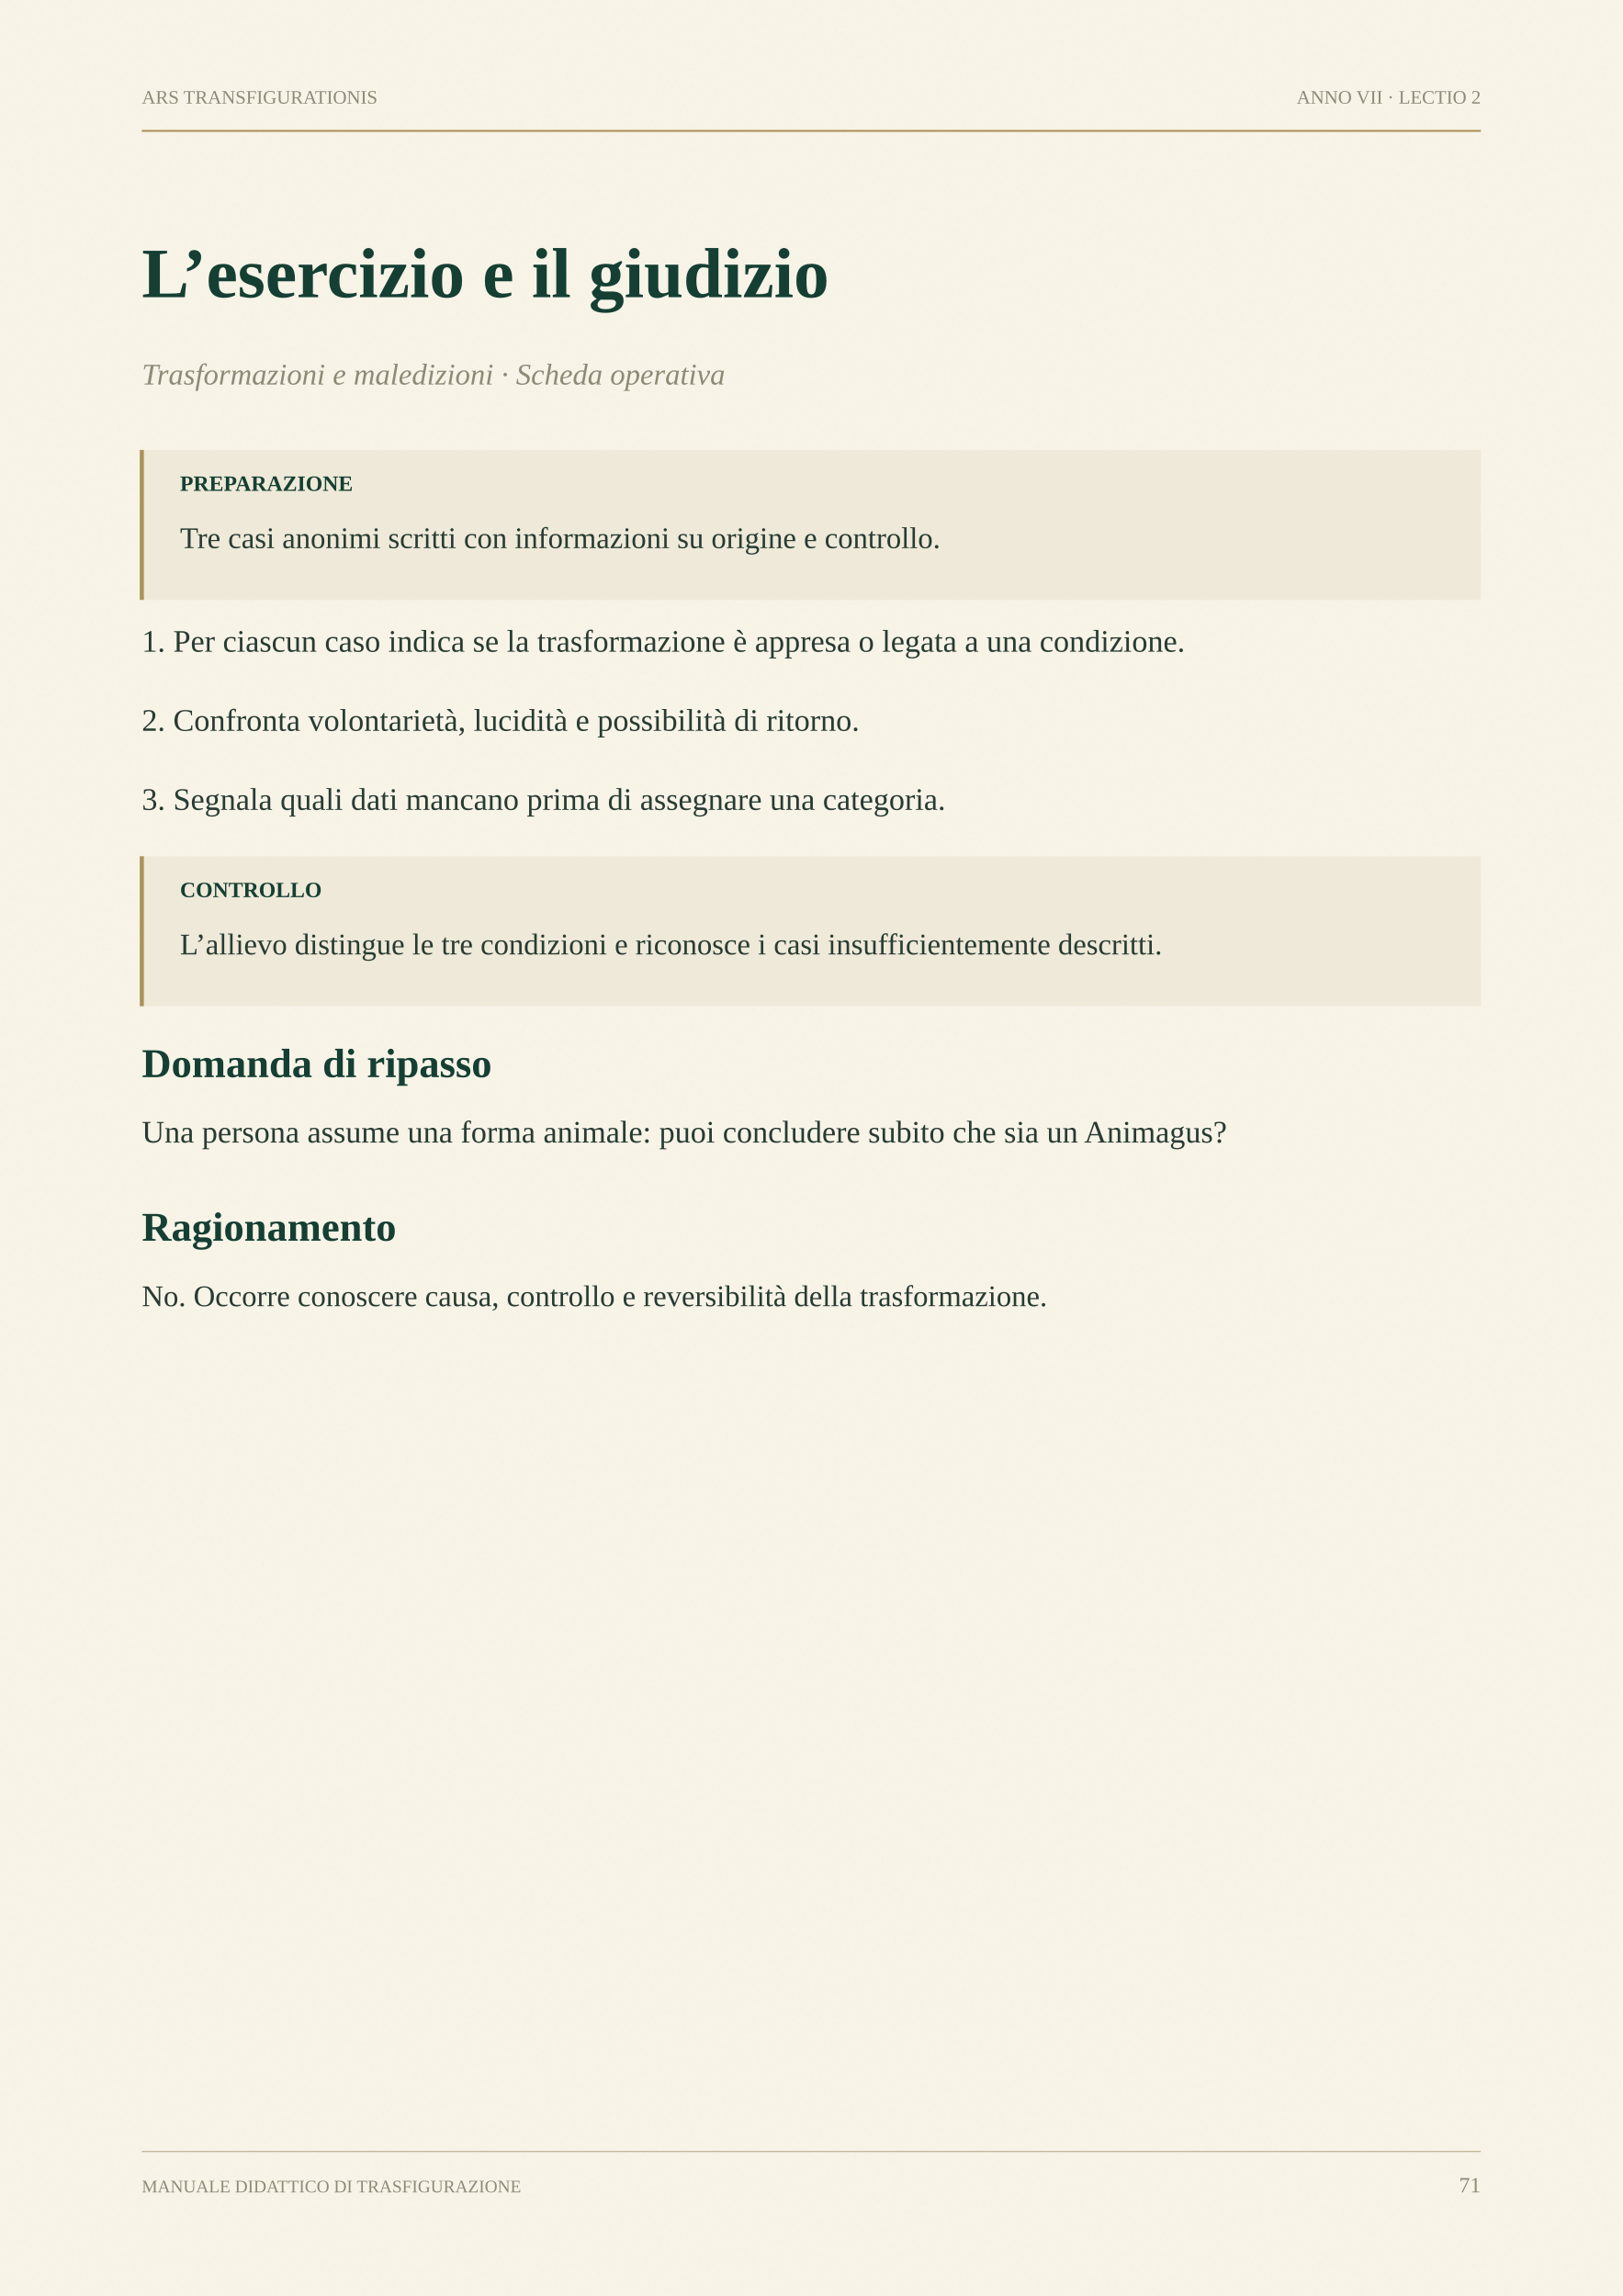
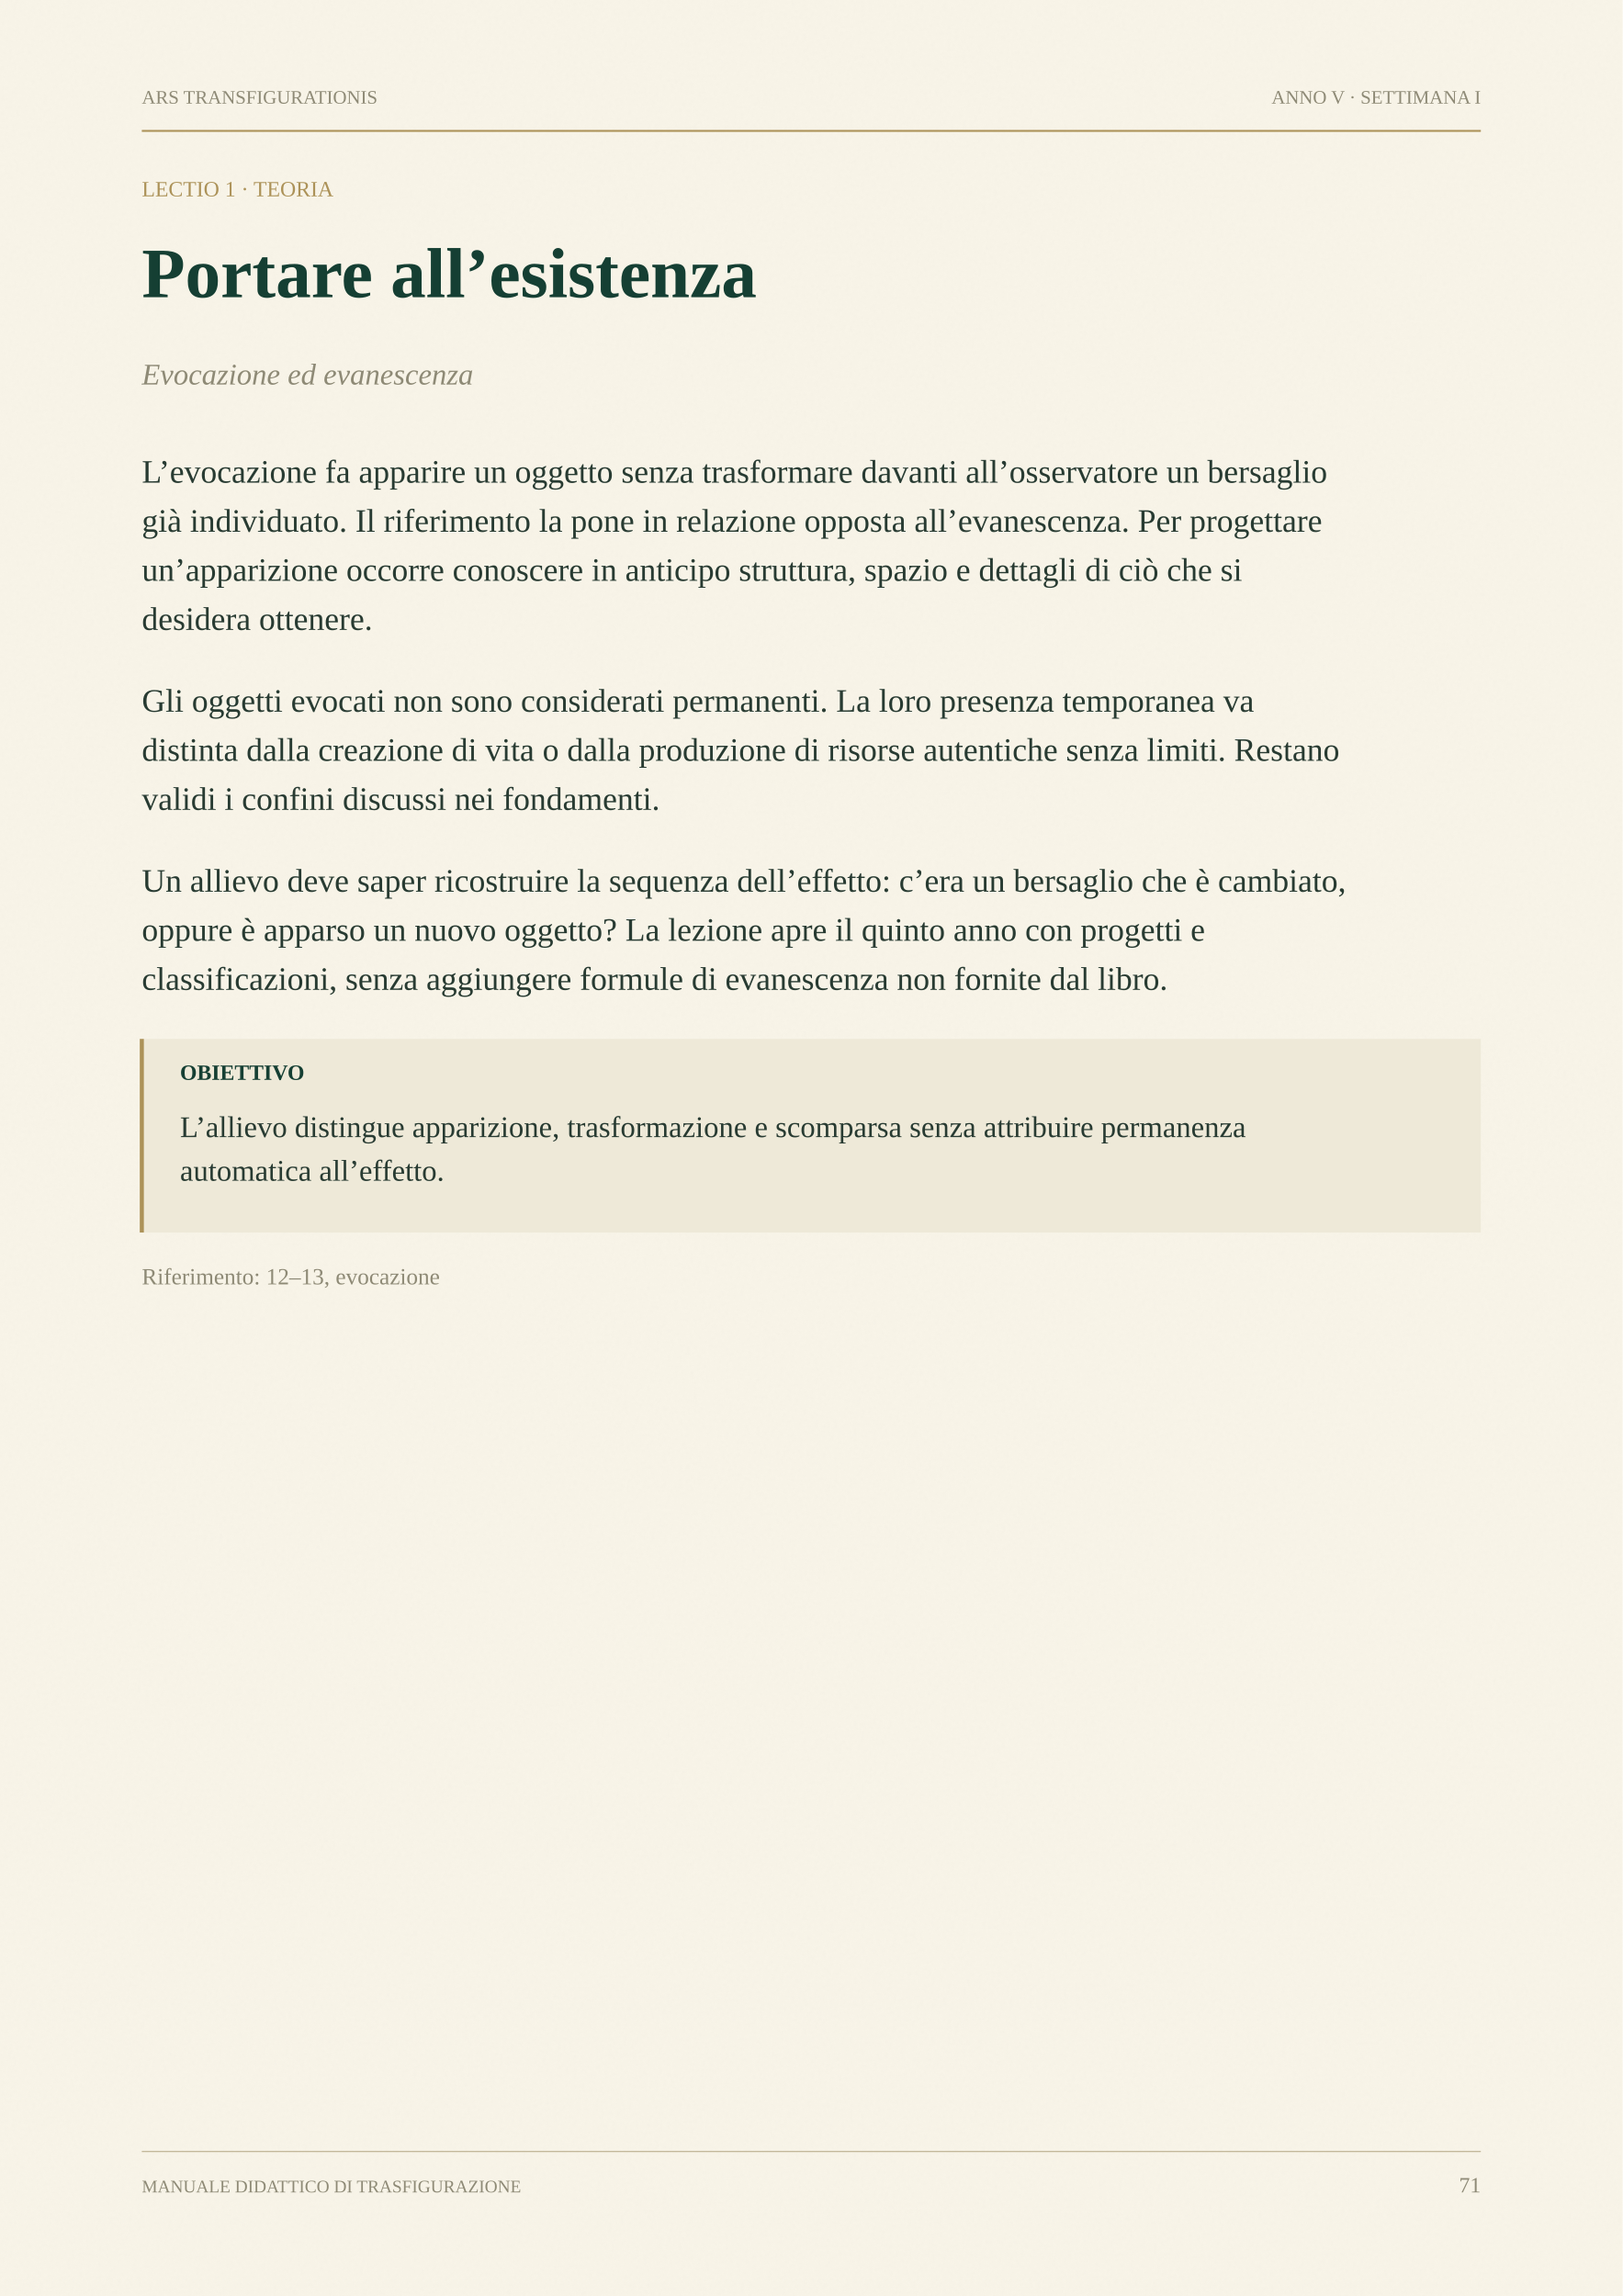
<svg xmlns="http://www.w3.org/2000/svg" width="595" height="842" viewBox="0 0 595 842">
  <defs>
    <filter id="grain">
      <feTurbulence type="fractalNoise" baseFrequency=".7" numOctaves="3" stitchTiles="stitch" />
      <feColorMatrix type="saturate" values="0" />
    </filter>
    <pattern id="paper" width="595" height="842" patternUnits="userSpaceOnUse">
      <rect width="595" height="842" filter="url(#grain)" opacity=".17" />
    </pattern>
    <linearGradient id="leather">
      <stop stop-color="#072a22" />
      <stop offset=".12" stop-color="#19483b" />
      <stop offset=".6" stop-color="#103c30" />
      <stop offset="1" stop-color="#05261e" />
    </linearGradient>
  </defs>
  <rect width="595" height="842" fill="#f8f4e8" />
  <rect width="595" height="842" fill="url(#paper)" opacity=".17" />
  <text x="52" y="38" font-family="Georgia, Times New Roman, serif" font-size="7" fill="#8e8a76">ARS TRANSFIGURATIONIS</text>
-   <text x="543" y="38" font-family="Georgia, Times New Roman, serif" font-size="7" fill="#8e8a76" text-anchor="end">ANNO VII · LECTIO 2</text>
+   <text x="543" y="38" font-family="Georgia, Times New Roman, serif" font-size="7" fill="#8e8a76" text-anchor="end">ANNO V · SETTIMANA I</text>
+   <text x="52" y="72" font-family="Georgia, Times New Roman, serif" font-size="8" fill="#ac9258">LECTIO 1 · TEORIA</text>
  <path d="M52 48H543" stroke="#ac9258" stroke-width=".7" />
-   <text x="52" y="109" font-family="Georgia, Times New Roman, serif" font-size="26" fill="#153f33" font-weight="bold">L’esercizio e il giudizio</text>
-   <text x="52" y="141" font-family="Georgia, Times New Roman, serif" font-size="11" fill="#8e8a76" font-style="italic">Trasformazioni e maledizioni · Scheda operativa</text>
-   <rect x="52" y="165" width="491" height="55" fill="#eee9d8" />
-   <path d="M52 165v55" stroke="#ac9258" stroke-width="1.5" />
-   <text x="66" y="180" font-family="Georgia, Times New Roman, serif" font-size="8" fill="#153f33" font-weight="bold">PREPARAZIONE</text>
-   <text x="66" y="201" font-family="Georgia, Times New Roman, serif" font-size="11" fill="#283b32">Tre casi anonimi scritti con informazioni su origine e controllo.</text>
-   <text x="52" y="239" font-family="Georgia, Times New Roman, serif" font-size="11.5" fill="#283b32">1. Per ciascun caso indica se la trasformazione è appresa o legata a una condizione.</text>
-   <text x="52" y="268" font-family="Georgia, Times New Roman, serif" font-size="11.5" fill="#283b32">2. Confronta volontarietà, lucidità e possibilità di ritorno.</text>
-   <text x="52" y="297" font-family="Georgia, Times New Roman, serif" font-size="11.5" fill="#283b32">3. Segnala quali dati mancano prima di assegnare una categoria.</text>
-   <rect x="52" y="314" width="491" height="55" fill="#eee9d8" />
-   <path d="M52 314v55" stroke="#ac9258" stroke-width="1.5" />
-   <text x="66" y="329" font-family="Georgia, Times New Roman, serif" font-size="8" fill="#153f33" font-weight="bold">CONTROLLO</text>
-   <text x="66" y="350" font-family="Georgia, Times New Roman, serif" font-size="11" fill="#283b32">L’allievo distingue le tre condizioni e riconosce i casi insufficientemente descritti.</text>
-   <text x="52" y="395" font-family="Georgia, Times New Roman, serif" font-size="15" fill="#153f33" font-weight="bold">Domanda di ripasso</text>
-   <text x="52" y="419" font-family="Georgia, Times New Roman, serif" font-size="11.5" fill="#283b32">Una persona assume una forma animale: puoi concludere subito che sia un Animagus?</text>
-   <text x="52" y="455" font-family="Georgia, Times New Roman, serif" font-size="15" fill="#153f33" font-weight="bold">Ragionamento</text>
-   <text x="52" y="479" font-family="Georgia, Times New Roman, serif" font-size="11" fill="#283b32">No. Occorre conoscere causa, controllo e reversibilità della trasformazione.</text>
+   <text x="52" y="109" font-family="Georgia, Times New Roman, serif" font-size="26" fill="#153f33" font-weight="bold">Portare all’esistenza</text>
+   <text x="52" y="141" font-family="Georgia, Times New Roman, serif" font-size="11" fill="#8e8a76" font-style="italic">Evocazione ed evanescenza</text>
+   <text x="52" y="177" font-family="Georgia, Times New Roman, serif" font-size="12" fill="#283b32">L’evocazione fa apparire un oggetto senza trasformare davanti all’osservatore un bersaglio</text>
+   <text x="52" y="195" font-family="Georgia, Times New Roman, serif" font-size="12" fill="#283b32">già individuato. Il riferimento la pone in relazione opposta all’evanescenza. Per progettare</text>
+   <text x="52" y="213" font-family="Georgia, Times New Roman, serif" font-size="12" fill="#283b32">un’apparizione occorre conoscere in anticipo struttura, spazio e dettagli di ciò che si</text>
+   <text x="52" y="231" font-family="Georgia, Times New Roman, serif" font-size="12" fill="#283b32">desidera ottenere.</text>
+   <text x="52" y="261" font-family="Georgia, Times New Roman, serif" font-size="12" fill="#283b32">Gli oggetti evocati non sono considerati permanenti. La loro presenza temporanea va</text>
+   <text x="52" y="279" font-family="Georgia, Times New Roman, serif" font-size="12" fill="#283b32">distinta dalla creazione di vita o dalla produzione di risorse autentiche senza limiti. Restano</text>
+   <text x="52" y="297" font-family="Georgia, Times New Roman, serif" font-size="12" fill="#283b32">validi i confini discussi nei fondamenti.</text>
+   <text x="52" y="327" font-family="Georgia, Times New Roman, serif" font-size="12" fill="#283b32">Un allievo deve saper ricostruire la sequenza dell’effetto: c’era un bersaglio che è cambiato,</text>
+   <text x="52" y="345" font-family="Georgia, Times New Roman, serif" font-size="12" fill="#283b32">oppure è apparso un nuovo oggetto? La lezione apre il quinto anno con progetti e</text>
+   <text x="52" y="363" font-family="Georgia, Times New Roman, serif" font-size="12" fill="#283b32">classificazioni, senza aggiungere formule di evanescenza non fornite dal libro.</text>
+   <rect x="52" y="381" width="491" height="71" fill="#eee9d8" />
+   <path d="M52 381v71" stroke="#ac9258" stroke-width="1.5" />
+   <text x="66" y="396" font-family="Georgia, Times New Roman, serif" font-size="8" fill="#153f33" font-weight="bold">OBIETTIVO</text>
+   <text x="66" y="417" font-family="Georgia, Times New Roman, serif" font-size="11" fill="#283b32">L’allievo distingue apparizione, trasformazione e scomparsa senza attribuire permanenza</text>
+   <text x="66" y="433" font-family="Georgia, Times New Roman, serif" font-size="11" fill="#283b32">automatica all’effetto.</text>
+   <text x="52" y="471" font-family="Georgia, Times New Roman, serif" font-size="8.5" fill="#8e8a76">Riferimento: 12–13, evocazione</text>
  <path d="M52 789H543" stroke="#c3b89b" stroke-width=".45" />
  <text x="52" y="804" font-family="Georgia, Times New Roman, serif" font-size="6.5" fill="#8e8a76">MANUALE DIDATTICO DI TRASFIGURAZIONE</text>
  <text x="543" y="804" font-family="Georgia, Times New Roman, serif" font-size="8" fill="#8e8a76" text-anchor="end">71</text>
</svg>
